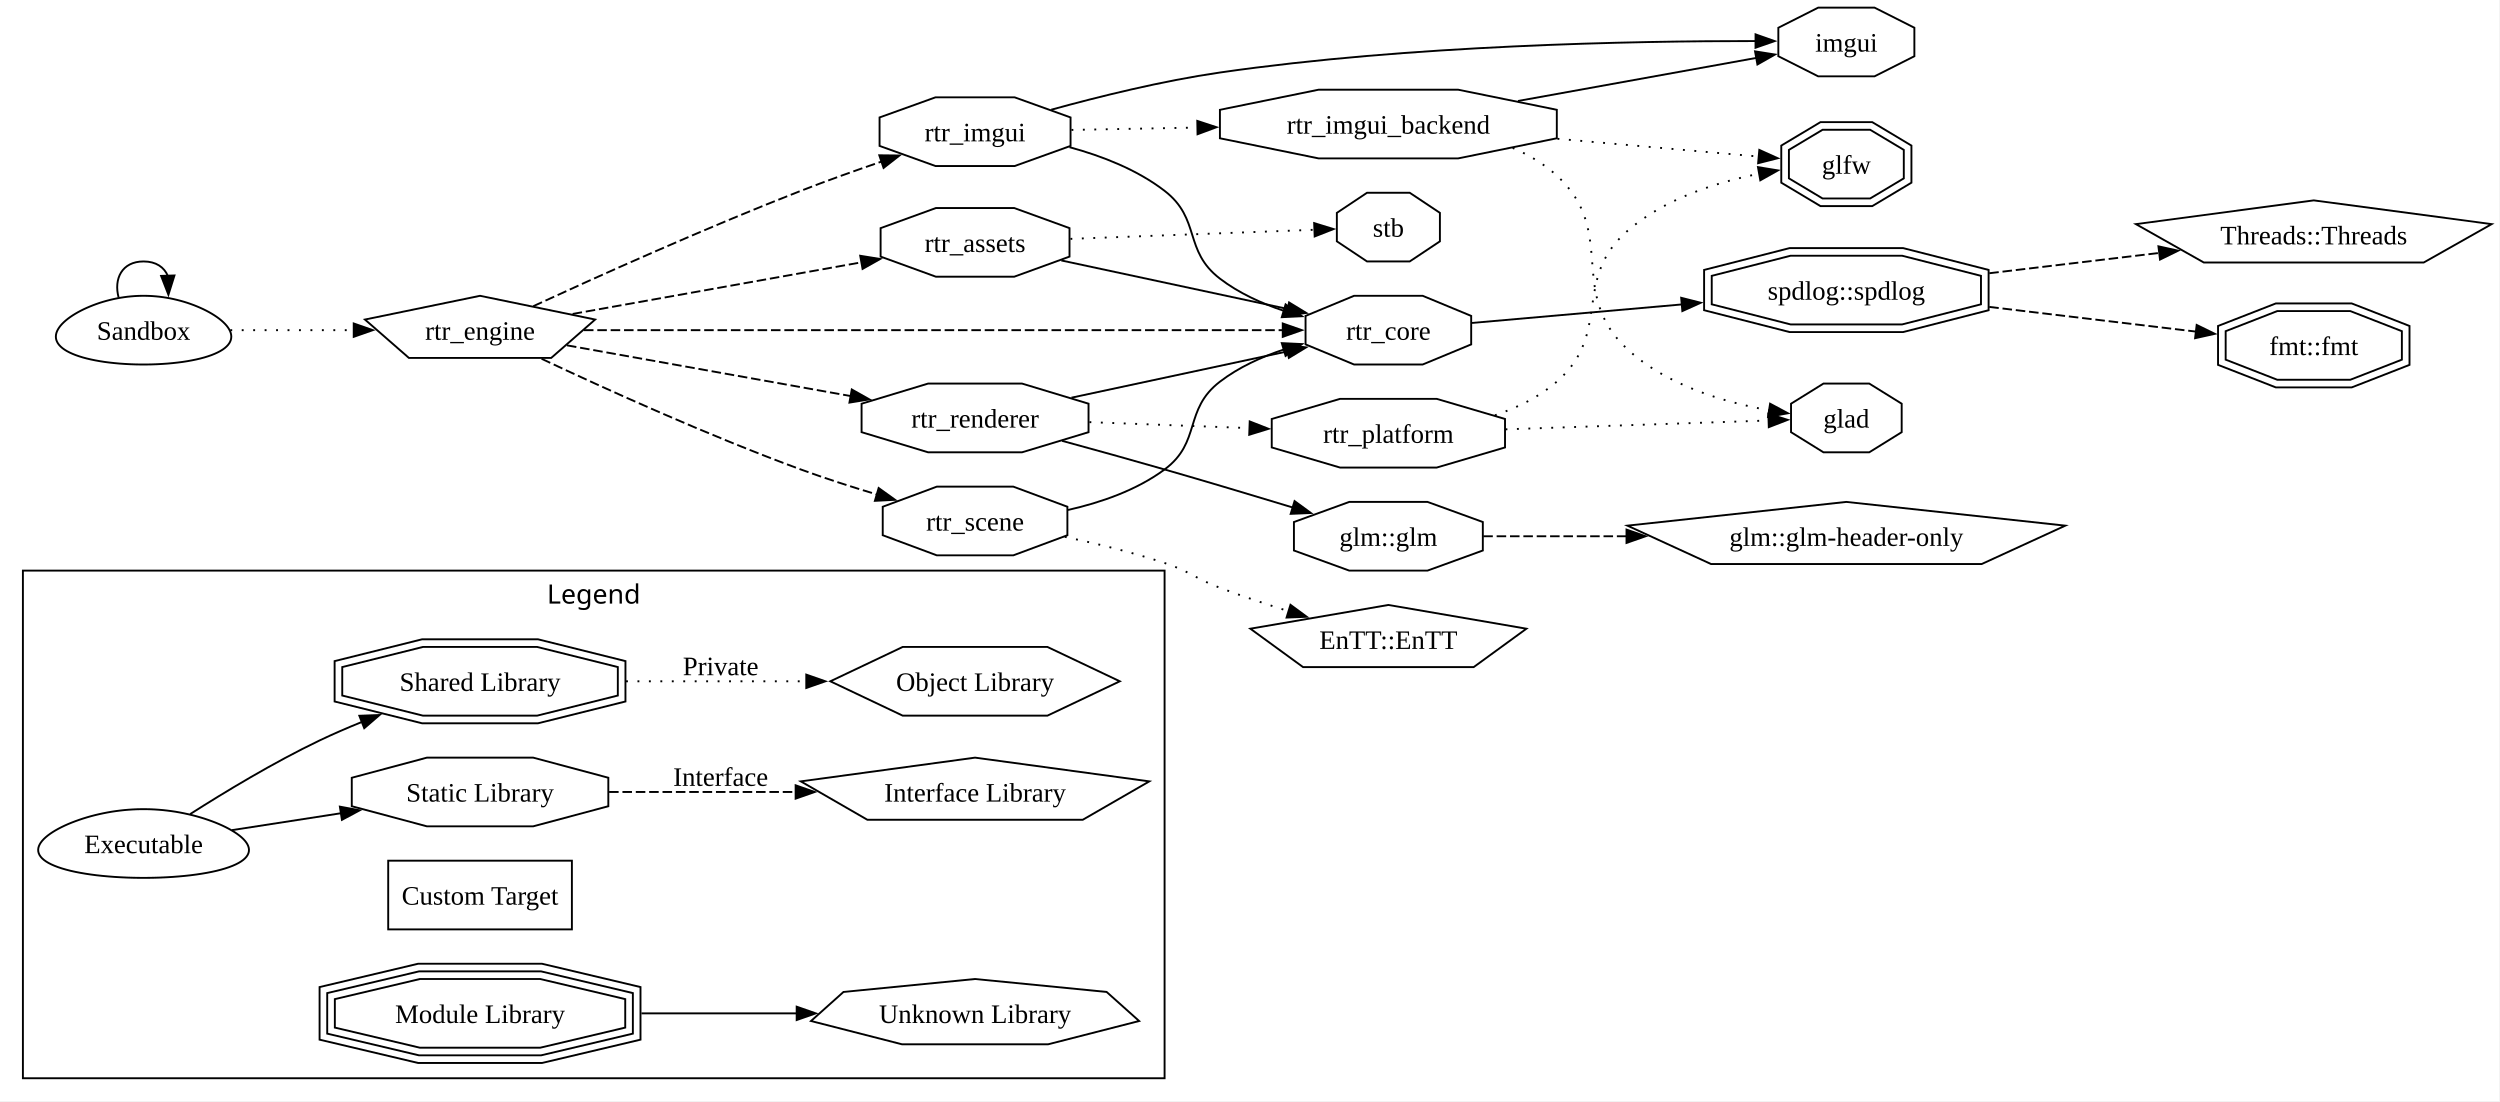
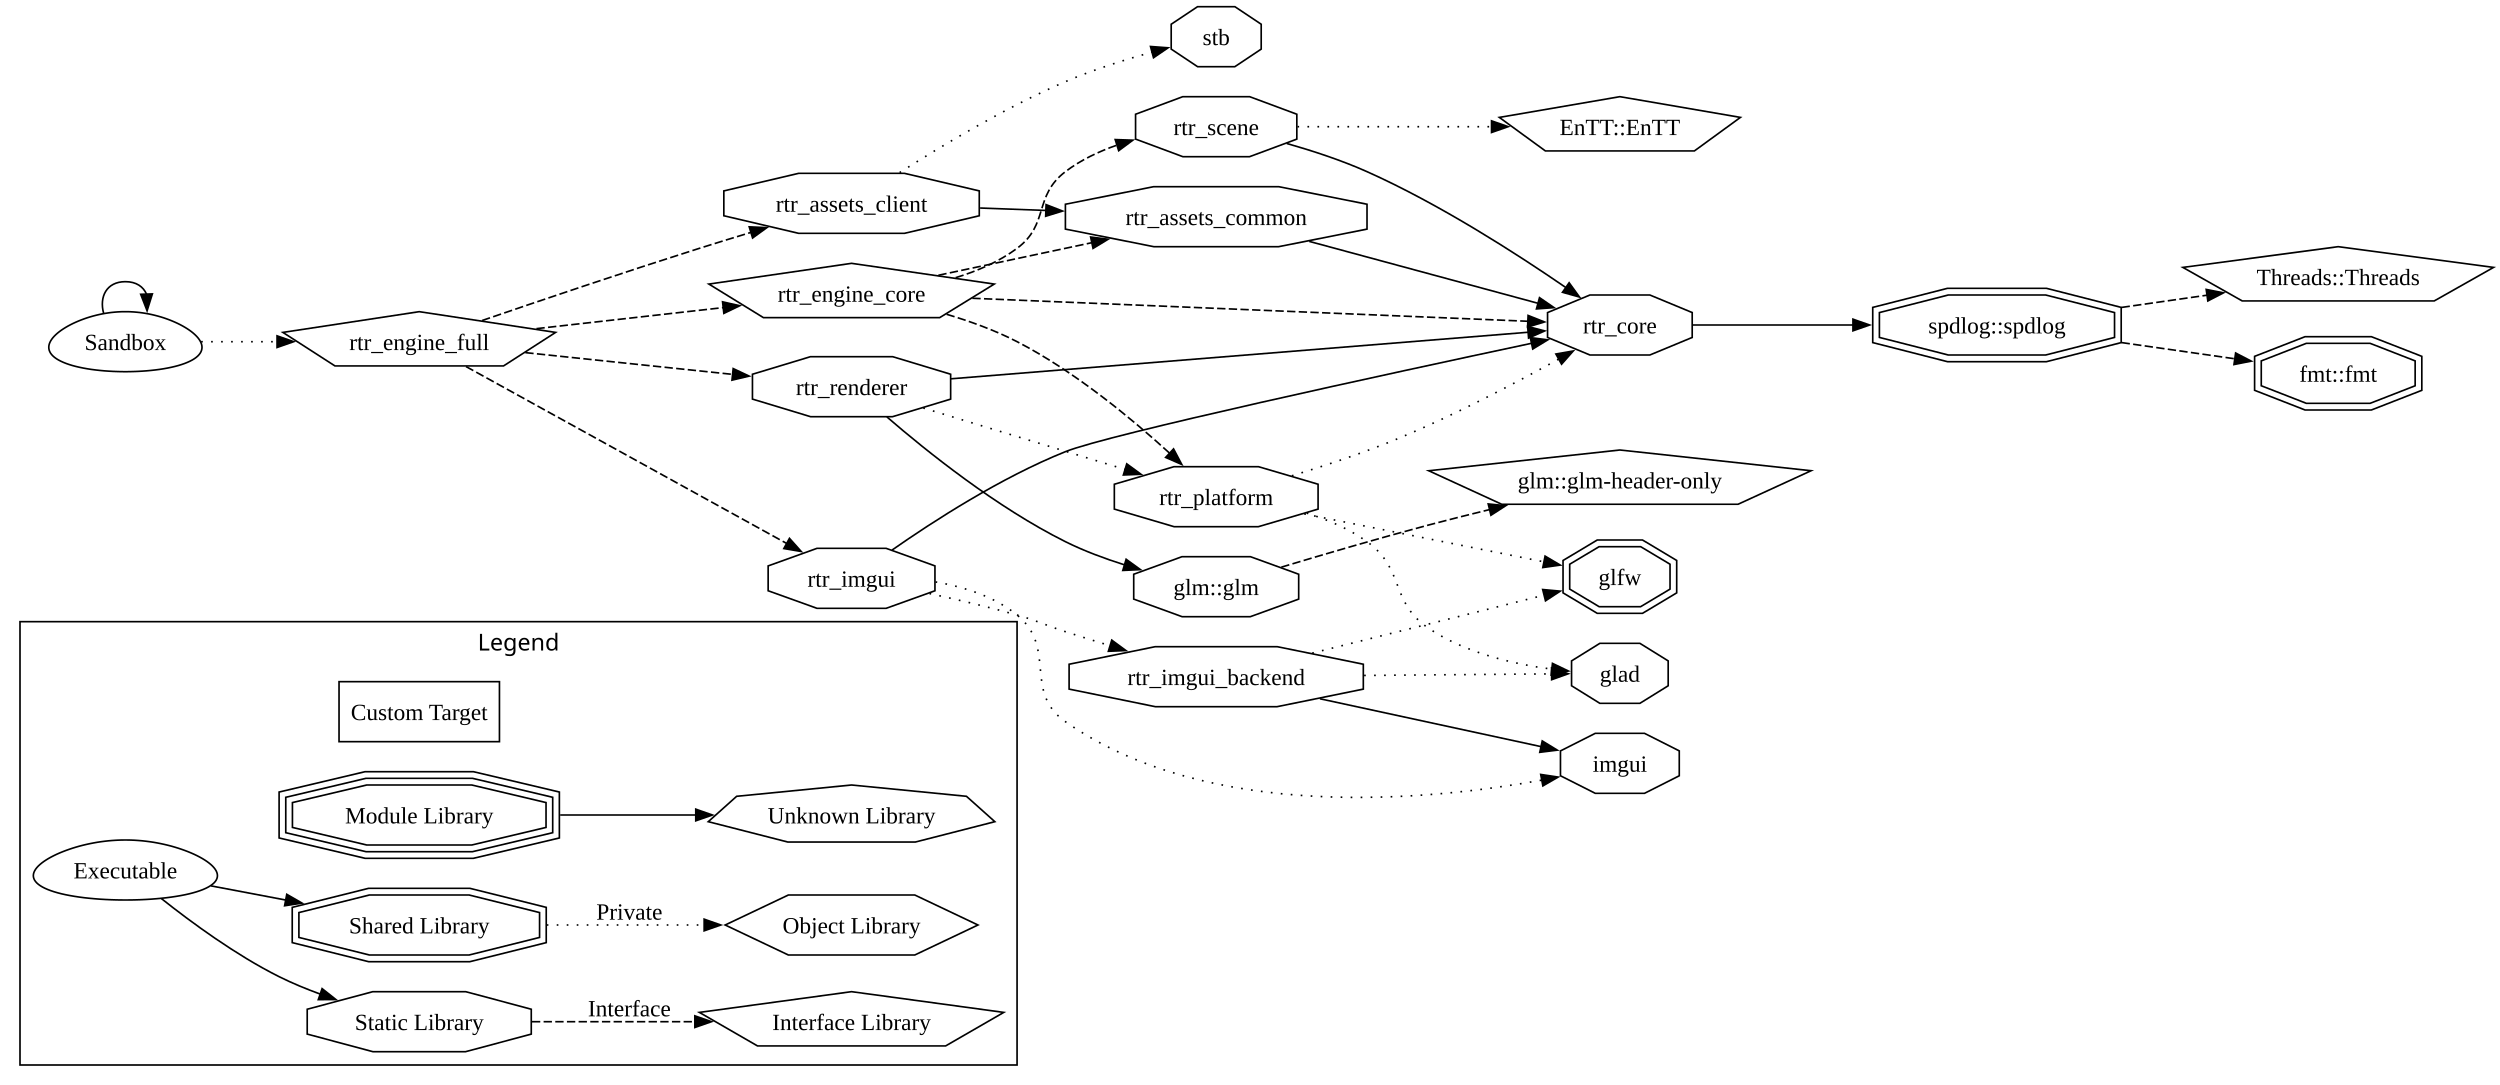
- <svg xmlns="http://www.w3.org/2000/svg" width="1310pt" height="577pt" viewBox="0.00 0.00 1310.00 577.00">
-   <g id="graph0" class="graph" transform="scale(1 1) rotate(0) translate(4 573)">
-     <polygon fill="white" stroke="none" points="-4,4 -4,-573 1305.62,-573 1305.62,4 -4,4" />
+ <svg xmlns="http://www.w3.org/2000/svg" width="1500pt" height="651pt" viewBox="0.00 0.00 1500.00 651.00">
+   <g id="graph0" class="graph" transform="scale(1 1) rotate(0) translate(4 647)">
+     <polygon fill="white" stroke="none" points="-4,4 -4,-647 1496.13,-647 1496.13,4 -4,4" />
    <g id="clust1" class="cluster">
      <polygon fill="none" stroke="black" points="8,-8 8,-274 606.24,-274 606.24,-8 8,-8" />
      <text xml:space="preserve" text-anchor="middle" x="307.12" y="-256.7" font-family="Segoe UI" font-size="14.00">Legend</text>
    </g>
    <g id="node1" class="node">
-       <polygon fill="none" stroke="black" points="76.34,-113.05 79.73,-113.15 83.07,-113.3 86.37,-113.49 89.61,-113.74 92.78,-114.03 95.85,-114.36 98.83,-114.75 101.69,-115.18 104.44,-115.65 107.05,-116.16 109.52,-116.71 111.85,-117.31 114.01,-117.94 116.02,-118.61 117.86,-119.31 119.52,-120.04 121.01,-120.8 122.32,-121.59 123.45,-122.41 124.4,-123.25 125.17,-124.11 125.75,-124.99 126.16,-125.89 126.4,-126.8 126.46,-127.72 126.36,-128.65 126.09,-129.59 125.67,-130.53 125.09,-131.47 124.37,-132.41 123.51,-133.35 122.52,-134.28 121.4,-135.2 120.17,-136.11 118.83,-137.01 117.38,-137.89 115.84,-138.75 114.22,-139.59 112.51,-140.41 110.73,-141.2 108.89,-141.96 106.98,-142.69 105.02,-143.39 103.02,-144.06 100.97,-144.69 98.89,-145.29 96.77,-145.84 94.63,-146.35 92.46,-146.82 90.27,-147.25 88.07,-147.64 85.85,-147.97 83.62,-148.26 81.38,-148.51 79.13,-148.7 76.88,-148.85 74.62,-148.95 72.36,-149 70.1,-149 67.84,-148.95 65.59,-148.85 63.33,-148.7 61.09,-148.51 58.85,-148.26 56.61,-147.97 54.4,-147.64 52.19,-147.25 50,-146.82 47.83,-146.35 45.69,-145.84 43.57,-145.29 41.49,-144.69 39.44,-144.06 37.44,-143.39 35.48,-142.69 33.58,-141.96 31.73,-141.2 29.95,-140.41 28.25,-139.59 26.62,-138.75 25.08,-137.89 23.64,-137.01 22.29,-136.11 21.06,-135.2 19.95,-134.28 18.95,-133.35 18.09,-132.41 17.37,-131.47 16.8,-130.53 16.37,-129.59 16.1,-128.65 16,-127.72 16.06,-126.8 16.3,-125.89 16.71,-124.99 17.3,-124.11 18.06,-123.25 19.01,-122.41 20.14,-121.59 21.45,-120.8 22.94,-120.04 24.61,-119.31 26.44,-118.61 28.45,-117.94 30.62,-117.31 32.94,-116.71 35.41,-116.16 38.03,-115.65 40.77,-115.18 43.63,-114.75 46.61,-114.36 49.69,-114.03 52.85,-113.74 56.09,-113.49 59.39,-113.3 62.74,-113.15 66.12,-113.05 69.53,-113 72.94,-113 76.34,-113.05" />
-       <text xml:space="preserve" text-anchor="middle" x="71.23" y="-125.95" font-family="Times New Roman,serif" font-size="14.00">Executable</text>
+       <polygon fill="none" stroke="black" points="76.34,-107.05 79.73,-107.15 83.07,-107.3 86.37,-107.49 89.61,-107.74 92.78,-108.03 95.85,-108.36 98.83,-108.75 101.69,-109.18 104.44,-109.65 107.05,-110.16 109.52,-110.71 111.85,-111.31 114.01,-111.94 116.02,-112.61 117.86,-113.31 119.52,-114.04 121.01,-114.8 122.32,-115.59 123.45,-116.41 124.4,-117.25 125.17,-118.11 125.75,-118.99 126.16,-119.89 126.4,-120.8 126.46,-121.72 126.36,-122.65 126.09,-123.59 125.67,-124.53 125.09,-125.47 124.37,-126.41 123.51,-127.35 122.52,-128.28 121.4,-129.2 120.17,-130.11 118.83,-131.01 117.38,-131.89 115.84,-132.75 114.22,-133.59 112.51,-134.41 110.73,-135.2 108.89,-135.96 106.98,-136.69 105.02,-137.39 103.02,-138.06 100.97,-138.69 98.89,-139.29 96.77,-139.84 94.63,-140.35 92.46,-140.82 90.27,-141.25 88.07,-141.64 85.85,-141.97 83.62,-142.26 81.38,-142.51 79.13,-142.7 76.88,-142.85 74.62,-142.95 72.36,-143 70.1,-143 67.84,-142.95 65.59,-142.85 63.33,-142.7 61.09,-142.51 58.85,-142.26 56.61,-141.97 54.4,-141.64 52.19,-141.25 50,-140.82 47.83,-140.35 45.69,-139.84 43.57,-139.29 41.49,-138.69 39.44,-138.06 37.44,-137.39 35.48,-136.69 33.58,-135.96 31.73,-135.2 29.95,-134.41 28.25,-133.59 26.62,-132.75 25.08,-131.89 23.64,-131.01 22.29,-130.11 21.06,-129.2 19.95,-128.28 18.95,-127.35 18.09,-126.41 17.37,-125.47 16.8,-124.53 16.37,-123.59 16.1,-122.65 16,-121.72 16.06,-120.8 16.3,-119.89 16.71,-118.99 17.3,-118.11 18.06,-117.25 19.01,-116.41 20.14,-115.59 21.45,-114.8 22.94,-114.04 24.61,-113.31 26.44,-112.61 28.45,-111.94 30.62,-111.31 32.94,-110.71 35.41,-110.16 38.03,-109.65 40.77,-109.18 43.63,-108.75 46.61,-108.36 49.69,-108.03 52.85,-107.74 56.09,-107.49 59.39,-107.3 62.74,-107.15 66.12,-107.05 69.53,-107 72.94,-107 76.34,-107.05" />
+       <text xml:space="preserve" text-anchor="middle" x="71.23" y="-119.95" font-family="Times New Roman,serif" font-size="14.00">Executable</text>
    </g>
    <g id="node2" class="node">
-       <polygon fill="none" stroke="black" points="314.76,-150.54 314.76,-165.46 275.38,-176 219.7,-176 180.33,-165.46 180.33,-150.54 219.7,-140 275.38,-140 314.76,-150.54" />
-       <text xml:space="preserve" text-anchor="middle" x="247.54" y="-152.95" font-family="Times New Roman,serif" font-size="14.00">Static Library</text>
+       <polygon fill="none" stroke="black" points="314.76,-26.54 314.76,-41.46 275.38,-52 219.7,-52 180.33,-41.46 180.33,-26.54 219.7,-16 275.38,-16 314.76,-26.54" />
+       <text xml:space="preserve" text-anchor="middle" x="247.54" y="-28.95" font-family="Times New Roman,serif" font-size="14.00">Static Library</text>
    </g>
    <g id="edge1" class="edge">
-       <path fill="none" stroke="black" d="M117.57,-138.02C135.03,-140.73 155.42,-143.89 174.76,-146.88" />
-       <polygon fill="black" stroke="black" points="174.09,-150.32 184.5,-148.39 175.16,-143.4 174.09,-150.32" />
+       <path fill="none" stroke="black" d="M92.85,-107.84C110.64,-93.71 137.5,-73.96 163.46,-61 171.29,-57.09 179.8,-53.58 188.3,-50.48" />
+       <polygon fill="black" stroke="black" points="189.26,-53.84 197.56,-47.26 186.97,-47.23 189.26,-53.84" />
    </g>
    <g id="node3" class="node">
-       <polygon fill="none" stroke="black" points="319.74,-208.54 319.74,-223.46 277.45,-234 217.63,-234 175.34,-223.46 175.34,-208.54 217.63,-198 277.45,-198 319.74,-208.54" />
-       <polygon fill="none" stroke="black" points="323.74,-205.42 323.74,-226.58 277.94,-238 217.14,-238 171.34,-226.58 171.34,-205.42 217.14,-194 277.94,-194 323.74,-205.42" />
-       <text xml:space="preserve" text-anchor="middle" x="247.54" y="-210.95" font-family="Times New Roman,serif" font-size="14.00">Shared Library</text>
+       <polygon fill="none" stroke="black" points="319.74,-84.54 319.74,-99.46 277.45,-110 217.63,-110 175.34,-99.46 175.34,-84.54 217.63,-74 277.45,-74 319.74,-84.54" />
+       <polygon fill="none" stroke="black" points="323.74,-81.42 323.74,-102.58 277.94,-114 217.14,-114 171.34,-102.58 171.34,-81.42 217.14,-70 277.94,-70 323.74,-81.42" />
+       <text xml:space="preserve" text-anchor="middle" x="247.54" y="-86.95" font-family="Times New Roman,serif" font-size="14.00">Shared Library</text>
    </g>
    <g id="edge2" class="edge">
-       <path fill="none" stroke="black" d="M95.61,-146.4C113.67,-157.91 139.55,-173.57 163.46,-185 170.54,-188.38 178.1,-191.65 185.66,-194.71" />
-       <polygon fill="black" stroke="black" points="184.3,-197.94 194.89,-198.34 186.86,-191.42 184.3,-197.94" />
+       <path fill="none" stroke="black" d="M122.65,-115.46C136.73,-112.79 152.37,-109.83 167.67,-106.93" />
+       <polygon fill="black" stroke="black" points="168.06,-110.42 177.24,-105.12 166.76,-103.54 168.06,-110.42" />
    </g>
    <g id="node4" class="node">
-       <polygon fill="none" stroke="black" points="323.62,-34.54 323.62,-49.46 279.05,-60 216.03,-60 171.46,-49.46 171.46,-34.54 216.03,-24 279.05,-24 323.62,-34.54" />
-       <polygon fill="none" stroke="black" points="327.62,-31.38 327.62,-52.62 279.52,-64 215.56,-64 167.46,-52.62 167.46,-31.38 215.56,-20 279.52,-20 327.62,-31.38" />
-       <polygon fill="none" stroke="black" points="331.62,-28.22 331.62,-55.78 279.99,-68 215.09,-68 163.46,-55.78 163.46,-28.22 215.09,-16 279.99,-16 331.62,-28.22" />
-       <text xml:space="preserve" text-anchor="middle" x="247.54" y="-36.95" font-family="Times New Roman,serif" font-size="14.00">Module Library</text>
+       <polygon fill="none" stroke="black" points="323.62,-150.54 323.62,-165.46 279.05,-176 216.03,-176 171.46,-165.46 171.46,-150.54 216.03,-140 279.05,-140 323.62,-150.54" />
+       <polygon fill="none" stroke="black" points="327.62,-147.38 327.62,-168.62 279.52,-180 215.56,-180 167.46,-168.62 167.46,-147.38 215.56,-136 279.52,-136 327.62,-147.38" />
+       <polygon fill="none" stroke="black" points="331.62,-144.22 331.62,-171.78 279.99,-184 215.09,-184 163.46,-171.78 163.46,-144.22 215.09,-132 279.99,-132 331.62,-144.22" />
+       <text xml:space="preserve" text-anchor="middle" x="247.54" y="-152.95" font-family="Times New Roman,serif" font-size="14.00">Module Library</text>
    </g>
    <g id="node8" class="node">
-       <polygon fill="none" stroke="black" points="295.67,-122 199.42,-122 199.42,-86 295.67,-86 295.67,-122" />
-       <text xml:space="preserve" text-anchor="middle" x="247.54" y="-98.95" font-family="Times New Roman,serif" font-size="14.00">Custom Target</text>
+       <polygon fill="none" stroke="black" points="295.67,-238 199.42,-238 199.42,-202 295.67,-202 295.67,-238" />
+       <text xml:space="preserve" text-anchor="middle" x="247.54" y="-214.95" font-family="Times New Roman,serif" font-size="14.00">Custom Target</text>
    </g>
    <g id="node5" class="node">
-       <polygon fill="none" stroke="black" points="598.24,-163.56 506.93,-176 415.62,-163.56 450.5,-143.44 563.36,-143.44 598.24,-163.56" />
-       <text xml:space="preserve" text-anchor="middle" x="506.93" y="-152.95" font-family="Times New Roman,serif" font-size="14.00">Interface Library</text>
+       <polygon fill="none" stroke="black" points="598.24,-39.56 506.93,-52 415.62,-39.56 450.5,-19.44 563.36,-19.44 598.24,-39.56" />
+       <text xml:space="preserve" text-anchor="middle" x="506.93" y="-28.95" font-family="Times New Roman,serif" font-size="14.00">Interface Library</text>
    </g>
    <g id="edge4" class="edge">
-       <path fill="none" stroke="black" stroke-dasharray="5,2" d="M315.16,-158C345.01,-158 380.71,-158 413.12,-158" />
-       <polygon fill="black" stroke="black" points="412.91,-161.5 422.91,-158 412.91,-154.5 412.91,-161.5" />
-       <text xml:space="preserve" text-anchor="middle" x="373.62" y="-161.2" font-family="Times New Roman,serif" font-size="14.00">Interface</text>
+       <path fill="none" stroke="black" stroke-dasharray="5,2" d="M315.16,-34C345.01,-34 380.71,-34 413.12,-34" />
+       <polygon fill="black" stroke="black" points="412.91,-37.5 422.91,-34 412.91,-30.5 412.91,-37.5" />
+       <text xml:space="preserve" text-anchor="middle" x="373.62" y="-37.2" font-family="Times New Roman,serif" font-size="14.00">Interface</text>
    </g>
    <g id="node6" class="node">
-       <polygon fill="none" stroke="black" points="582.77,-216 544.85,-234 469.01,-234 431.09,-216 469.01,-198 544.85,-198 582.77,-216" />
-       <text xml:space="preserve" text-anchor="middle" x="506.93" y="-210.95" font-family="Times New Roman,serif" font-size="14.00">Object Library</text>
+       <polygon fill="none" stroke="black" points="582.77,-92 544.85,-110 469.01,-110 431.09,-92 469.01,-74 544.85,-74 582.77,-92" />
+       <text xml:space="preserve" text-anchor="middle" x="506.93" y="-86.95" font-family="Times New Roman,serif" font-size="14.00">Object Library</text>
    </g>
    <g id="edge5" class="edge">
-       <path fill="none" stroke="black" stroke-dasharray="1,5" d="M324.03,-216C353.75,-216 388.07,-216 418.84,-216" />
-       <polygon fill="black" stroke="black" points="418.49,-219.5 428.49,-216 418.49,-212.5 418.49,-219.5" />
-       <text xml:space="preserve" text-anchor="middle" x="373.62" y="-219.2" font-family="Times New Roman,serif" font-size="14.00">Private</text>
+       <path fill="none" stroke="black" stroke-dasharray="1,5" d="M324.03,-92C353.75,-92 388.07,-92 418.84,-92" />
+       <polygon fill="black" stroke="black" points="418.49,-95.5 428.49,-92 418.49,-88.5 418.49,-95.5" />
+       <text xml:space="preserve" text-anchor="middle" x="373.62" y="-95.2" font-family="Times New Roman,serif" font-size="14.00">Private</text>
    </g>
    <g id="node7" class="node">
-       <polygon fill="none" stroke="black" points="592.9,-37.99 575.87,-53.22 506.93,-60 437.99,-53.22 420.96,-37.99 468.67,-25.78 545.19,-25.78 592.9,-37.99" />
-       <text xml:space="preserve" text-anchor="middle" x="506.93" y="-36.95" font-family="Times New Roman,serif" font-size="14.00">Unknown Library</text>
+       <polygon fill="none" stroke="black" points="592.9,-153.99 575.87,-169.22 506.93,-176 437.99,-169.22 420.96,-153.99 468.67,-141.78 545.19,-141.78 592.9,-153.99" />
+       <text xml:space="preserve" text-anchor="middle" x="506.93" y="-152.95" font-family="Times New Roman,serif" font-size="14.00">Unknown Library</text>
    </g>
    <g id="edge6" class="edge">
-       <path fill="none" stroke="black" d="M332.11,-42C358.18,-42 387.08,-42 413.72,-42" />
-       <polygon fill="black" stroke="black" points="413.46,-45.5 423.46,-42 413.46,-38.5 413.46,-45.5" />
+       <path fill="none" stroke="black" d="M332.11,-158C358.18,-158 387.08,-158 413.72,-158" />
+       <polygon fill="black" stroke="black" points="413.46,-161.5 423.46,-158 413.46,-154.5 413.46,-161.5" />
    </g>
    <g id="node9" class="node">
-       <polygon fill="none" stroke="black" points="75.48,-382.05 78.3,-382.15 81.09,-382.3 83.83,-382.49 86.53,-382.74 89.16,-383.03 91.72,-383.36 94.2,-383.75 96.58,-384.18 98.87,-384.65 101.04,-385.16 103.1,-385.71 105.03,-386.31 106.84,-386.94 108.5,-387.61 110.03,-388.31 111.42,-389.04 112.66,-389.8 113.75,-390.59 114.69,-391.41 115.48,-392.25 116.12,-393.11 116.61,-393.99 116.95,-394.89 117.14,-395.8 117.2,-396.72 117.11,-397.65 116.89,-398.59 116.53,-399.53 116.05,-400.47 115.45,-401.41 114.74,-402.35 113.91,-403.28 112.98,-404.2 111.96,-405.11 110.84,-406.01 109.64,-406.89 108.36,-407.75 107,-408.59 105.58,-409.41 104.1,-410.2 102.57,-410.96 100.98,-411.69 99.35,-412.39 97.69,-413.06 95.98,-413.69 94.25,-414.29 92.49,-414.84 90.7,-415.35 88.9,-415.82 87.08,-416.25 85.24,-416.64 83.4,-416.97 81.54,-417.26 79.67,-417.51 77.8,-417.7 75.93,-417.85 74.05,-417.95 72.17,-418 70.29,-418 68.41,-417.95 66.53,-417.85 64.66,-417.7 62.79,-417.51 60.92,-417.26 59.07,-416.97 57.22,-416.64 55.38,-416.25 53.56,-415.82 51.76,-415.35 49.98,-414.84 48.21,-414.29 46.48,-413.69 44.78,-413.06 43.11,-412.39 41.48,-411.69 39.89,-410.96 38.36,-410.2 36.88,-409.41 35.46,-408.59 34.1,-407.75 32.82,-406.89 31.62,-406.01 30.5,-405.11 29.48,-404.2 28.55,-403.28 27.72,-402.35 27.01,-401.41 26.41,-400.47 25.93,-399.53 25.57,-398.59 25.35,-397.65 25.27,-396.72 25.32,-395.8 25.51,-394.89 25.86,-393.99 26.34,-393.11 26.98,-392.25 27.77,-391.41 28.71,-390.59 29.8,-389.8 31.04,-389.04 32.43,-388.31 33.96,-387.61 35.63,-386.94 37.43,-386.31 39.36,-385.71 41.42,-385.16 43.6,-384.65 45.88,-384.18 48.26,-383.75 50.74,-383.36 53.3,-383.03 55.93,-382.74 58.63,-382.49 61.37,-382.3 64.16,-382.15 66.98,-382.05 69.81,-382 72.65,-382 75.48,-382.05" />
-       <text xml:space="preserve" text-anchor="middle" x="71.23" y="-394.95" font-family="Times New Roman,serif" font-size="14.00">Sandbox</text>
+       <polygon fill="none" stroke="black" points="75.48,-424.05 78.3,-424.15 81.09,-424.3 83.83,-424.49 86.53,-424.74 89.16,-425.03 91.72,-425.36 94.2,-425.75 96.58,-426.18 98.87,-426.65 101.04,-427.16 103.1,-427.71 105.03,-428.31 106.84,-428.94 108.5,-429.61 110.03,-430.31 111.42,-431.04 112.66,-431.8 113.75,-432.59 114.69,-433.41 115.48,-434.25 116.12,-435.11 116.61,-435.99 116.95,-436.89 117.14,-437.8 117.2,-438.72 117.11,-439.65 116.89,-440.59 116.53,-441.53 116.05,-442.47 115.45,-443.41 114.74,-444.35 113.91,-445.28 112.98,-446.2 111.96,-447.11 110.84,-448.01 109.64,-448.89 108.36,-449.75 107,-450.59 105.58,-451.41 104.1,-452.2 102.57,-452.96 100.98,-453.69 99.35,-454.39 97.69,-455.06 95.98,-455.69 94.25,-456.29 92.49,-456.84 90.7,-457.35 88.9,-457.82 87.08,-458.25 85.24,-458.64 83.4,-458.97 81.54,-459.26 79.67,-459.51 77.8,-459.7 75.93,-459.85 74.05,-459.95 72.17,-460 70.29,-460 68.41,-459.95 66.53,-459.85 64.66,-459.7 62.79,-459.51 60.92,-459.26 59.07,-458.97 57.22,-458.64 55.38,-458.25 53.56,-457.82 51.76,-457.35 49.98,-456.84 48.21,-456.29 46.48,-455.69 44.78,-455.06 43.11,-454.39 41.48,-453.69 39.89,-452.96 38.36,-452.2 36.88,-451.41 35.46,-450.59 34.1,-449.75 32.82,-448.89 31.62,-448.01 30.5,-447.11 29.48,-446.2 28.55,-445.28 27.72,-444.35 27.01,-443.41 26.41,-442.47 25.93,-441.53 25.57,-440.59 25.35,-439.65 25.27,-438.72 25.32,-437.8 25.51,-436.89 25.86,-435.99 26.34,-435.11 26.98,-434.25 27.77,-433.41 28.71,-432.59 29.8,-431.8 31.04,-431.04 32.43,-430.31 33.96,-429.61 35.63,-428.94 37.43,-428.31 39.36,-427.71 41.42,-427.16 43.6,-426.65 45.88,-426.18 48.26,-425.75 50.74,-425.36 53.3,-425.03 55.93,-424.74 58.63,-424.49 61.37,-424.3 64.16,-424.15 66.98,-424.05 69.81,-424 72.65,-424 75.48,-424.05" />
+       <text xml:space="preserve" text-anchor="middle" x="71.23" y="-436.95" font-family="Times New Roman,serif" font-size="14.00">Sandbox</text>
    </g>
    <g id="edge8" class="edge">
-       <path fill="none" stroke="black" d="M58.17,-417.04C55.5,-426.86 59.85,-436 71.23,-436 77.81,-436 82.04,-432.94 83.92,-428.47" />
-       <polygon fill="black" stroke="black" points="87.42,-428.66 84.25,-418.55 80.42,-428.43 87.42,-428.66" />
+       <path fill="none" stroke="black" d="M58.17,-459.04C55.5,-468.86 59.85,-478 71.23,-478 77.81,-478 82.04,-474.94 83.92,-470.47" />
+       <polygon fill="black" stroke="black" points="87.42,-470.66 84.25,-460.55 80.42,-470.43 87.42,-470.66" />
    </g>
    <g id="node10" class="node">
-       <polygon fill="none" stroke="black" points="307.85,-405.56 247.54,-418 187.23,-405.56 210.27,-385.44 284.82,-385.44 307.85,-405.56" />
-       <text xml:space="preserve" text-anchor="middle" x="247.54" y="-394.95" font-family="Times New Roman,serif" font-size="14.00">rtr_engine</text>
+       <polygon fill="none" stroke="black" points="329.36,-447.56 247.54,-460 165.72,-447.56 196.97,-427.44 298.11,-427.44 329.36,-447.56" />
+       <text xml:space="preserve" text-anchor="middle" x="247.54" y="-436.95" font-family="Times New Roman,serif" font-size="14.00">rtr_engine_full</text>
+     </g>
+     <g id="edge38" class="edge">
+       <path fill="none" stroke="black" stroke-dasharray="1,5" d="M116.67,-442C130.63,-442 146.53,-442 162.31,-442" />
+       <polygon fill="black" stroke="black" points="162.23,-445.5 172.23,-442 162.23,-438.5 162.23,-445.5" />
+     </g>
+     <g id="node11" class="node">
+       <polygon fill="none" stroke="black" points="583.56,-517.54 583.56,-532.46 538.67,-543 475.19,-543 430.3,-532.46 430.3,-517.54 475.19,-507 538.67,-507 583.56,-517.54" />
+       <text xml:space="preserve" text-anchor="middle" x="506.93" y="-519.95" font-family="Times New Roman,serif" font-size="14.00">rtr_assets_client</text>
+     </g>
+     <g id="edge15" class="edge">
+       <path fill="none" stroke="black" stroke-dasharray="5,2" d="M285.26,-454.69C319.04,-466.28 370.56,-483.72 415.62,-498 425.69,-501.19 436.43,-504.49 446.86,-507.64" />
+       <polygon fill="black" stroke="black" points="445.53,-510.9 456.12,-510.42 447.55,-504.2 445.53,-510.9" />
+     </g>
+     <g id="node18" class="node">
+       <polygon fill="none" stroke="black" points="592.55,-476.56 506.93,-489 421.31,-476.56 454.02,-456.44 559.84,-456.44 592.55,-476.56" />
+       <text xml:space="preserve" text-anchor="middle" x="506.93" y="-465.95" font-family="Times New Roman,serif" font-size="14.00">rtr_engine_core</text>
+     </g>
+     <g id="edge25" class="edge">
+       <path fill="none" stroke="black" stroke-dasharray="5,2" d="M317.86,-449.81C352.52,-453.72 394.54,-458.45 430.07,-462.45" />
+       <polygon fill="black" stroke="black" points="429.53,-465.91 439.85,-463.56 430.31,-458.96 429.53,-465.91" />
+     </g>
+     <g id="node24" class="node">
+       <polygon fill="none" stroke="black" points="556.97,-292.54 556.97,-307.46 527.66,-318 486.2,-318 456.89,-307.46 456.89,-292.54 486.2,-282 527.66,-282 556.97,-292.54" />
+       <text xml:space="preserve" text-anchor="middle" x="506.93" y="-294.95" font-family="Times New Roman,serif" font-size="14.00">rtr_imgui</text>
+     </g>
+     <g id="edge32" class="edge">
+       <path fill="none" stroke="black" stroke-dasharray="5,2" d="M275.6,-427.07C321.7,-401.64 415.58,-349.85 468.14,-320.85" />
+       <polygon fill="black" stroke="black" points="469.68,-324 476.74,-316.1 466.3,-317.87 469.68,-324" />
+     </g>
+     <g id="node27" class="node">
+       <polygon fill="none" stroke="black" points="566.39,-407.54 566.39,-422.46 531.56,-433 482.3,-433 447.47,-422.46 447.47,-407.54 482.3,-397 531.56,-397 566.39,-407.54" />
+       <text xml:space="preserve" text-anchor="middle" x="506.93" y="-409.95" font-family="Times New Roman,serif" font-size="14.00">rtr_renderer</text>
+     </g>
+     <g id="edge37" class="edge">
+       <path fill="none" stroke="black" stroke-dasharray="5,2" d="M311.18,-435.43C348.83,-431.48 396.83,-426.44 435.75,-422.36" />
+       <polygon fill="black" stroke="black" points="435.91,-425.86 445.49,-421.34 435.18,-418.9 435.91,-425.86" />
+     </g>
+     <g id="node12" class="node">
+       <polygon fill="none" stroke="black" points="816.21,-509.54 816.21,-524.46 763.2,-535 688.24,-535 635.24,-524.46 635.24,-509.54 688.24,-499 763.2,-499 816.21,-509.54" />
+       <text xml:space="preserve" text-anchor="middle" x="725.72" y="-511.95" font-family="Times New Roman,serif" font-size="14.00">rtr_assets_common</text>
+     </g>
+     <g id="edge13" class="edge">
+       <path fill="none" stroke="black" d="M584.06,-522.19C596.93,-521.72 610.46,-521.22 623.84,-520.72" />
+       <polygon fill="black" stroke="black" points="623.65,-524.23 633.52,-520.37 623.4,-517.24 623.65,-524.23" />
+     </g>
+     <g id="node17" class="node">
+       <polygon fill="none" stroke="black" points="752.72,-617.54 752.72,-632.46 736.91,-643 714.54,-643 698.72,-632.46 698.72,-617.54 714.54,-607 736.91,-607 752.72,-617.54" />
+       <text xml:space="preserve" text-anchor="middle" x="725.72" y="-619.95" font-family="Times New Roman,serif" font-size="14.00">stb</text>
+     </g>
+     <g id="edge14" class="edge">
+       <path fill="none" stroke="black" stroke-dasharray="1,5" d="M535.79,-543.45C560.96,-559.51 599.44,-582.57 635.24,-598 651.95,-605.2 671.19,-611.27 687.53,-615.82" />
+       <polygon fill="black" stroke="black" points="686.29,-619.11 696.86,-618.33 688.11,-612.36 686.29,-619.11" />
+     </g>
+     <g id="node13" class="node">
+       <polygon fill="none" stroke="black" points="1011.32,-444.54 1011.32,-459.46 985.9,-470 949.95,-470 924.53,-459.46 924.53,-444.54 949.95,-434 985.9,-434 1011.32,-444.54" />
+       <text xml:space="preserve" text-anchor="middle" x="967.92" y="-446.95" font-family="Times New Roman,serif" font-size="14.00">rtr_core</text>
+     </g>
+     <g id="edge12" class="edge">
+       <path fill="none" stroke="black" d="M781.53,-502.17C822.95,-490.96 879.27,-475.72 918.93,-464.99" />
+       <polygon fill="black" stroke="black" points="919.7,-468.41 928.44,-462.41 917.87,-461.65 919.7,-468.41" />
+     </g>
+     <g id="node14" class="node">
+       <polygon fill="none" stroke="black" points="1264.72,-444.54 1264.72,-459.46 1223.4,-470 1164.96,-470 1123.64,-459.46 1123.64,-444.54 1164.96,-434 1223.4,-434 1264.72,-444.54" />
+       <polygon fill="none" stroke="black" points="1268.72,-441.44 1268.72,-462.56 1223.9,-474 1164.46,-474 1119.64,-462.56 1119.64,-441.44 1164.46,-430 1223.9,-430 1268.72,-441.44" />
+       <text xml:space="preserve" text-anchor="middle" x="1194.18" y="-446.95" font-family="Times New Roman,serif" font-size="14.00">spdlog::spdlog</text>
+     </g>
+     <g id="edge11" class="edge">
+       <path fill="none" stroke="black" d="M1011.63,-452C1038.8,-452 1074.94,-452 1107.81,-452" />
+       <polygon fill="black" stroke="black" points="1107.77,-455.5 1117.77,-452 1107.77,-448.5 1107.77,-455.5" />
+     </g>
+     <g id="node15" class="node">
+       <polygon fill="none" stroke="black" points="1492.13,-486.56 1398.93,-499 1305.72,-486.56 1341.32,-466.44 1456.53,-466.44 1492.13,-486.56" />
+       <text xml:space="preserve" text-anchor="middle" x="1398.93" y="-475.95" font-family="Times New Roman,serif" font-size="14.00">Threads::Threads</text>
+     </g>
+     <g id="edge9" class="edge">
+       <path fill="none" stroke="black" stroke-dasharray="5,2" d="M1268.95,-462.55C1285.76,-464.96 1303.67,-467.52 1320.62,-469.94" />
+       <polygon fill="black" stroke="black" points="1319.71,-473.35 1330.11,-471.3 1320.7,-466.42 1319.71,-473.35" />
+     </g>
+     <g id="node16" class="node">
+       <polygon fill="none" stroke="black" points="1445.09,-415.54 1445.09,-430.46 1418.05,-441 1379.8,-441 1352.76,-430.46 1352.76,-415.54 1379.8,-405 1418.05,-405 1445.09,-415.54" />
+       <polygon fill="none" stroke="black" points="1449.09,-412.81 1449.09,-433.19 1418.8,-445 1379.05,-445 1348.76,-433.19 1348.76,-412.81 1379.05,-401 1418.8,-401 1449.09,-412.81" />
+       <text xml:space="preserve" text-anchor="middle" x="1398.93" y="-417.95" font-family="Times New Roman,serif" font-size="14.00">fmt::fmt</text>
+     </g>
+     <g id="edge10" class="edge">
+       <path fill="none" stroke="black" stroke-dasharray="5,2" d="M1268.95,-441.45C1291.31,-438.25 1315.61,-434.77 1337.03,-431.71" />
+       <polygon fill="black" stroke="black" points="1337.37,-435.2 1346.77,-430.32 1336.38,-428.27 1337.37,-435.2" />
+     </g>
+     <g id="edge16" class="edge">
+       <path fill="none" stroke="black" stroke-dasharray="5,2" d="M559.03,-481.84C586.57,-487.69 621.03,-495 651.38,-501.44" />
+       <polygon fill="black" stroke="black" points="650.37,-504.8 660.88,-503.45 651.82,-497.95 650.37,-504.8" />
+     </g>
+     <g id="edge17" class="edge">
+       <path fill="none" stroke="black" stroke-dasharray="5,2" d="M579.4,-468.04C671.59,-464.23 829.93,-457.67 912.79,-454.24" />
+       <polygon fill="black" stroke="black" points="912.85,-457.74 922.69,-453.83 912.56,-450.75 912.85,-457.74" />
+     </g>
+     <g id="node19" class="node">
+       <polygon fill="none" stroke="black" points="786.85,-341.54 786.85,-356.46 751.04,-367 700.41,-367 664.6,-356.46 664.6,-341.54 700.41,-331 751.04,-331 786.85,-341.54" />
+       <text xml:space="preserve" text-anchor="middle" x="725.72" y="-343.95" font-family="Times New Roman,serif" font-size="14.00">rtr_platform</text>
+     </g>
+     <g id="edge21" class="edge">
+       <path fill="none" stroke="black" stroke-dasharray="5,2" d="M563.95,-458.44C578.16,-454.2 593.11,-448.77 606.24,-442 640.71,-424.22 675.01,-395.83 697.76,-375.09" />
+       <polygon fill="black" stroke="black" points="700.13,-377.67 705.08,-368.3 695.37,-372.54 700.13,-377.67" />
+     </g>
+     <g id="node22" class="node">
+       <polygon fill="none" stroke="black" points="774.1,-563.54 774.1,-578.46 745.76,-589 705.68,-589 677.34,-578.46 677.34,-563.54 705.68,-553 745.76,-553 774.1,-563.54" />
+       <text xml:space="preserve" text-anchor="middle" x="725.72" y="-565.95" font-family="Times New Roman,serif" font-size="14.00">rtr_scene</text>
+     </g>
+     <g id="edge24" class="edge">
+       <path fill="none" stroke="black" stroke-dasharray="5,2" d="M569.37,-480.39C582.38,-484.35 595.44,-489.99 606.24,-498 625.65,-512.4 616.01,-529.36 635.24,-544 644.34,-550.93 655.22,-556.09 666.2,-559.93" />
+       <polygon fill="black" stroke="black" points="665.12,-563.26 675.71,-562.9 667.21,-556.58 665.12,-563.26" />
+     </g>
+     <g id="edge20" class="edge">
+       <path fill="none" stroke="black" stroke-dasharray="1,5" d="M771.13,-361.52C791,-367.58 814.56,-375.41 835.21,-384 868.77,-397.97 905.39,-417.22 931.48,-431.68" />
+       <polygon fill="black" stroke="black" points="929.53,-434.59 939.96,-436.42 932.94,-428.48 929.53,-434.59" />
+     </g>
+     <g id="node20" class="node">
+       <polygon fill="none" stroke="black" points="996.91,-235.54 996.91,-250.46 979.93,-261 955.91,-261 938.93,-250.46 938.93,-235.54 955.91,-225 979.93,-225 996.91,-235.54" />
+       <text xml:space="preserve" text-anchor="middle" x="967.92" y="-237.95" font-family="Times New Roman,serif" font-size="14.00">glad</text>
+     </g>
+     <g id="edge18" class="edge">
+       <path fill="none" stroke="black" stroke-dasharray="1,5" d="M780.03,-339.15C792.65,-335.18 805.53,-329.67 816.21,-322 839.25,-305.46 829.68,-285.85 853.21,-270 875.09,-255.26 904.08,-248.53 927.31,-245.47" />
+       <polygon fill="black" stroke="black" points="927.48,-248.98 937.03,-244.39 926.7,-242.02 927.48,-248.98" />
+     </g>
+     <g id="node21" class="node">
+       <polygon fill="none" stroke="black" points="998.02,-293.54 998.02,-308.46 980.39,-319 955.46,-319 937.82,-308.46 937.82,-293.54 955.46,-283 980.39,-283 998.02,-293.54" />
+       <polygon fill="none" stroke="black" points="1002.02,-291.28 1002.02,-310.72 981.5,-323 954.35,-323 933.82,-310.72 933.82,-291.28 954.35,-279 981.5,-279 1002.02,-291.28" />
+       <text xml:space="preserve" text-anchor="middle" x="967.92" y="-295.95" font-family="Times New Roman,serif" font-size="14.00">glfw</text>
+     </g>
+     <g id="edge19" class="edge">
+       <path fill="none" stroke="black" stroke-dasharray="1,5" d="M778.55,-338.64C821.44,-330.07 881.74,-318.02 922.46,-309.88" />
+       <polygon fill="black" stroke="black" points="923.05,-313.34 932.17,-307.94 921.68,-306.47 923.05,-313.34" />
+     </g>
+     <g id="edge23" class="edge">
+       <path fill="none" stroke="black" d="M768.06,-560.91C783.48,-556.53 800.95,-550.82 816.21,-544 859.7,-524.55 905.94,-494.8 935.56,-474.43" />
+       <polygon fill="black" stroke="black" points="937.48,-477.36 943.69,-468.78 933.48,-471.61 937.48,-477.36" />
+     </g>
+     <g id="node23" class="node">
+       <polygon fill="none" stroke="black" points="1040.25,-576.56 967.92,-589 895.59,-576.56 923.22,-556.44 1012.63,-556.44 1040.25,-576.56" />
+       <text xml:space="preserve" text-anchor="middle" x="967.92" y="-565.95" font-family="Times New Roman,serif" font-size="14.00">EnTT::EnTT</text>
+     </g>
+     <g id="edge22" class="edge">
+       <path fill="none" stroke="black" stroke-dasharray="1,5" d="M774.47,-571C807.84,-571 853.09,-571 891.34,-571" />
+       <polygon fill="black" stroke="black" points="890.92,-574.5 900.92,-571 890.92,-567.5 890.92,-574.5" />
+     </g>
+     <g id="edge27" class="edge">
+       <path fill="none" stroke="black" d="M531.17,-316.93C555.84,-334.16 596.54,-360.47 635.24,-376 661.05,-386.36 828.33,-422.6 915.01,-441.04" />
+       <polygon fill="black" stroke="black" points="914.19,-444.44 924.7,-443.1 915.64,-437.59 914.19,-444.44" />
+     </g>
+     <g id="node25" class="node">
+       <polygon fill="none" stroke="black" points="1003.56,-181.54 1003.56,-196.46 982.69,-207 953.16,-207 932.28,-196.46 932.28,-181.54 953.16,-171 982.69,-171 1003.56,-181.54" />
+       <text xml:space="preserve" text-anchor="middle" x="967.92" y="-183.95" font-family="Times New Roman,serif" font-size="14.00">imgui</text>
+     </g>
+     <g id="edge26" class="edge">
+       <path fill="none" stroke="black" stroke-dasharray="1,5" d="M557.34,-297.83C574.34,-294.92 592.54,-289.15 606.24,-278 630.47,-258.3 609.65,-231.9 635.24,-214 721.24,-153.85 852.3,-166.51 921.09,-178.91" />
+       <polygon fill="black" stroke="black" points="920.42,-182.34 930.9,-180.76 921.72,-175.46 920.42,-182.34" />
+     </g>
+     <g id="node26" class="node">
+       <polygon fill="none" stroke="black" points="813.99,-233.54 813.99,-248.46 762.28,-259 689.16,-259 637.46,-248.46 637.46,-233.54 689.16,-223 762.28,-223 813.99,-233.54" />
+       <text xml:space="preserve" text-anchor="middle" x="725.72" y="-235.95" font-family="Times New Roman,serif" font-size="14.00">rtr_imgui_backend</text>
+     </g>
+     <g id="edge31" class="edge">
+       <path fill="none" stroke="black" stroke-dasharray="1,5" d="M553.72,-290.87C570.36,-287.26 589.24,-282.82 606.24,-278 619.36,-274.28 622.27,-272.19 635.24,-268 643.91,-265.2 653.09,-262.33 662.12,-259.55" />
+       <polygon fill="black" stroke="black" points="663.05,-262.93 671.59,-256.66 661.01,-256.23 663.05,-262.93" />
+     </g>
+     <g id="edge28" class="edge">
+       <path fill="none" stroke="black" stroke-dasharray="1,5" d="M814.46,-241.73C853.03,-242.05 896.41,-242.41 927.01,-242.67" />
+       <polygon fill="black" stroke="black" points="926.93,-246.17 936.96,-242.75 926.99,-239.17 926.93,-246.17" />
+     </g>
+     <g id="edge29" class="edge">
+       <path fill="none" stroke="black" stroke-dasharray="1,5" d="M783.34,-255.14C825.88,-265.77 883.34,-280.12 922.57,-289.92" />
+       <polygon fill="black" stroke="black" points="921.61,-293.29 932.16,-292.32 923.3,-286.5 921.61,-293.29" />
+     </g>
+     <g id="edge30" class="edge">
+       <path fill="none" stroke="black" d="M787.96,-227.74C829.27,-218.8 882.94,-207.18 920.69,-199.01" />
+       <polygon fill="black" stroke="black" points="921.35,-202.45 930.38,-196.91 919.87,-195.61 921.35,-202.45" />
+     </g>
+     <g id="edge35" class="edge">
+       <path fill="none" stroke="black" d="M566.53,-419.72C656.18,-426.95 826.1,-440.65 912.91,-447.65" />
+       <polygon fill="black" stroke="black" points="912.59,-451.13 922.84,-448.45 913.15,-444.15 912.59,-451.13" />
+     </g>
+     <g id="edge36" class="edge">
+       <path fill="none" stroke="black" stroke-dasharray="1,5" d="M549.99,-402.2C584.62,-391.65 633.93,-376.64 671.34,-365.25" />
+       <polygon fill="black" stroke="black" points="672.05,-368.7 680.6,-362.43 670.01,-362 672.05,-368.7" />
+     </g>
+     <g id="node28" class="node">
+       <polygon fill="none" stroke="black" points="775.21,-287.54 775.21,-302.46 746.22,-313 705.22,-313 676.23,-302.46 676.23,-287.54 705.22,-277 746.22,-277 775.21,-287.54" />
+       <text xml:space="preserve" text-anchor="middle" x="725.72" y="-289.95" font-family="Times New Roman,serif" font-size="14.00">glm::glm</text>
+     </g>
+     <g id="edge34" class="edge">
+       <path fill="none" stroke="black" d="M528.13,-396.85C552.11,-376.14 594.08,-342.5 635.24,-322 646.36,-316.46 658.83,-311.82 670.86,-308.04" />
+       <polygon fill="black" stroke="black" points="671.68,-311.44 680.27,-305.23 669.68,-304.74 671.68,-311.44" />
+     </g>
+     <g id="node29" class="node">
+       <polygon fill="none" stroke="black" points="1082.64,-364.56 967.92,-377 853.21,-364.56 897.02,-344.44 1038.82,-344.44 1082.64,-364.56" />
+       <text xml:space="preserve" text-anchor="middle" x="967.92" y="-353.95" font-family="Times New Roman,serif" font-size="14.00">glm::glm-header-only</text>
    </g>
    <g id="edge33" class="edge">
-       <path fill="none" stroke="black" stroke-dasharray="1,5" d="M116.67,-400C136.33,-400 159.85,-400 181.44,-400" />
-       <polygon fill="black" stroke="black" points="181.35,-403.5 191.35,-400 181.35,-396.5 181.35,-403.5" />
-     </g>
-     <g id="node11" class="node">
-       <polygon fill="none" stroke="black" points="556.42,-438.54 556.42,-453.46 527.43,-464 486.43,-464 457.44,-453.46 457.44,-438.54 486.43,-428 527.43,-428 556.42,-438.54" />
-       <text xml:space="preserve" text-anchor="middle" x="506.93" y="-440.95" font-family="Times New Roman,serif" font-size="14.00">rtr_assets</text>
-     </g>
-     <g id="edge14" class="edge">
-       <path fill="none" stroke="black" stroke-dasharray="5,2" d="M296.05,-408.49C338.77,-416.12 401.65,-427.36 447.45,-435.55" />
-       <polygon fill="black" stroke="black" points="446.75,-438.98 457.21,-437.29 447.98,-432.09 446.75,-438.98" />
-     </g>
-     <g id="node12" class="node">
-       <polygon fill="none" stroke="black" points="766.9,-392.54 766.9,-407.46 741.48,-418 705.53,-418 680.11,-407.46 680.11,-392.54 705.53,-382 741.48,-382 766.9,-392.54" />
-       <text xml:space="preserve" text-anchor="middle" x="723.51" y="-394.95" font-family="Times New Roman,serif" font-size="14.00">rtr_core</text>
-     </g>
-     <g id="edge15" class="edge">
-       <path fill="none" stroke="black" stroke-dasharray="5,2" d="M301.99,-400C392.91,-400 576.69,-400 668.19,-400" />
-       <polygon fill="black" stroke="black" points="668.16,-403.5 678.16,-400 668.16,-396.5 668.16,-403.5" />
-     </g>
-     <g id="node17" class="node">
-       <polygon fill="none" stroke="black" points="556.97,-496.54 556.97,-511.46 527.66,-522 486.2,-522 456.89,-511.46 456.89,-496.54 486.2,-486 527.66,-486 556.97,-496.54" />
-       <text xml:space="preserve" text-anchor="middle" x="506.93" y="-498.95" font-family="Times New Roman,serif" font-size="14.00">rtr_imgui</text>
-     </g>
-     <g id="edge22" class="edge">
-       <path fill="none" stroke="black" stroke-dasharray="5,2" d="M275.46,-412.57C308.25,-427.69 365.48,-453.48 415.62,-473 429.27,-478.32 444.26,-483.65 458.04,-488.37" />
-       <polygon fill="black" stroke="black" points="456.75,-491.63 467.34,-491.52 458.99,-485 456.75,-491.63" />
-     </g>
-     <g id="node22" class="node">
-       <polygon fill="none" stroke="black" points="566.39,-346.54 566.39,-361.46 531.56,-372 482.3,-372 447.47,-361.46 447.47,-346.54 482.3,-336 531.56,-336 566.39,-346.54" />
-       <text xml:space="preserve" text-anchor="middle" x="506.93" y="-348.95" font-family="Times New Roman,serif" font-size="14.00">rtr_renderer</text>
-     </g>
-     <g id="edge29" class="edge">
-       <path fill="none" stroke="black" stroke-dasharray="5,2" d="M293.08,-392.04C334.15,-384.7 395.59,-373.72 441.92,-365.44" />
-       <polygon fill="black" stroke="black" points="442.33,-368.92 451.56,-363.72 441.1,-362.03 442.33,-368.92" />
-     </g>
-     <g id="node26" class="node">
-       <polygon fill="none" stroke="black" points="555.31,-292.54 555.31,-307.46 526.97,-318 486.89,-318 458.55,-307.46 458.55,-292.54 486.89,-282 526.97,-282 555.31,-292.54" />
-       <text xml:space="preserve" text-anchor="middle" x="506.93" y="-294.95" font-family="Times New Roman,serif" font-size="14.00">rtr_scene</text>
-     </g>
-     <g id="edge32" class="edge">
-       <path fill="none" stroke="black" stroke-dasharray="5,2" d="M279.8,-384.98C313.02,-369.34 367.32,-344.7 415.62,-327 428.47,-322.29 442.55,-317.78 455.7,-313.84" />
-       <polygon fill="black" stroke="black" points="456.41,-317.28 465.02,-311.1 454.44,-310.56 456.41,-317.28" />
-     </g>
-     <g id="edge12" class="edge">
-       <path fill="none" stroke="black" d="M552.13,-436.52C586.71,-429.11 634.85,-418.79 671.14,-411.01" />
-       <polygon fill="black" stroke="black" points="671.47,-414.52 680.51,-409 670,-407.68 671.47,-414.52" />
-     </g>
-     <g id="node16" class="node">
-       <polygon fill="none" stroke="black" points="750.51,-446.54 750.51,-461.46 734.69,-472 712.32,-472 696.51,-461.46 696.51,-446.54 712.32,-436 734.69,-436 750.51,-446.54" />
-       <text xml:space="preserve" text-anchor="middle" x="723.51" y="-448.95" font-family="Times New Roman,serif" font-size="14.00">stb</text>
-     </g>
-     <g id="edge13" class="edge">
-       <path fill="none" stroke="black" stroke-dasharray="1,5" d="M556.89,-447.83C595.79,-449.28 649.38,-451.27 684.94,-452.6" />
-       <polygon fill="black" stroke="black" points="684.62,-456.09 694.75,-452.97 684.89,-449.09 684.62,-456.09" />
-     </g>
-     <g id="node13" class="node">
-       <polygon fill="none" stroke="black" points="1034.03,-413.54 1034.03,-428.46 992.71,-439 934.27,-439 892.95,-428.46 892.95,-413.54 934.27,-403 992.71,-403 1034.03,-413.54" />
-       <polygon fill="none" stroke="black" points="1038.03,-410.44 1038.03,-431.56 993.21,-443 933.77,-443 888.95,-431.56 888.95,-410.44 933.77,-399 993.21,-399 1038.03,-410.44" />
-       <text xml:space="preserve" text-anchor="middle" x="963.49" y="-415.95" font-family="Times New Roman,serif" font-size="14.00">spdlog::spdlog</text>
-     </g>
-     <g id="edge11" class="edge">
-       <path fill="none" stroke="black" d="M767.33,-403.78C797.89,-406.48 840.02,-410.19 877.31,-413.48" />
-       <polygon fill="black" stroke="black" points="876.94,-416.96 887.2,-414.36 877.55,-409.99 876.94,-416.96" />
-     </g>
-     <g id="node14" class="node">
-       <polygon fill="none" stroke="black" points="1301.62,-455.56 1208.42,-468 1115.21,-455.56 1150.81,-435.44 1266.02,-435.44 1301.62,-455.56" />
-       <text xml:space="preserve" text-anchor="middle" x="1208.42" y="-444.95" font-family="Times New Roman,serif" font-size="14.00">Threads::Threads</text>
-     </g>
-     <g id="edge9" class="edge">
-       <path fill="none" stroke="black" stroke-dasharray="5,2" d="M1038.37,-429.82C1066.59,-433.19 1098.88,-437.04 1127.62,-440.47" />
-       <polygon fill="black" stroke="black" points="1127.02,-443.93 1137.36,-441.64 1127.85,-436.98 1127.02,-443.93" />
-     </g>
-     <g id="node15" class="node">
-       <polygon fill="none" stroke="black" points="1254.58,-384.54 1254.58,-399.46 1227.54,-410 1189.29,-410 1162.25,-399.46 1162.25,-384.54 1189.29,-374 1227.54,-374 1254.58,-384.54" />
-       <polygon fill="none" stroke="black" points="1258.58,-381.81 1258.58,-402.19 1228.29,-414 1188.54,-414 1158.25,-402.19 1158.25,-381.81 1188.54,-370 1228.29,-370 1258.58,-381.81" />
-       <text xml:space="preserve" text-anchor="middle" x="1208.42" y="-386.95" font-family="Times New Roman,serif" font-size="14.00">fmt::fmt</text>
-     </g>
-     <g id="edge10" class="edge">
-       <path fill="none" stroke="black" stroke-dasharray="5,2" d="M1038.37,-412.18C1073.08,-408.04 1113.95,-403.16 1146.81,-399.23" />
-       <polygon fill="black" stroke="black" points="1147.06,-402.73 1156.57,-398.07 1146.23,-395.78 1147.06,-402.73" />
-     </g>
-     <g id="edge17" class="edge">
-       <path fill="none" stroke="black" d="M556.41,-495.88C573.42,-491.26 591.86,-484.09 606.24,-473 625.38,-458.24 616.06,-441.71 635.24,-427 645.07,-419.46 657.02,-414.01 668.89,-410.08" />
-       <polygon fill="black" stroke="black" points="669.65,-413.5 678.25,-407.3 667.66,-406.79 669.65,-413.5" />
-     </g>
-     <g id="node18" class="node">
-       <polygon fill="none" stroke="black" points="999.13,-543.54 999.13,-558.46 978.25,-569 948.73,-569 927.85,-558.46 927.85,-543.54 948.73,-533 978.25,-533 999.13,-543.54" />
-       <text xml:space="preserve" text-anchor="middle" x="963.49" y="-545.95" font-family="Times New Roman,serif" font-size="14.00">imgui</text>
-     </g>
-     <g id="edge16" class="edge">
-       <path fill="none" stroke="black" d="M546.84,-515.51C571.86,-522.4 605.19,-530.65 635.24,-535 734.61,-549.39 852.53,-551.55 916.17,-551.49" />
-       <polygon fill="black" stroke="black" points="915.91,-554.99 925.9,-551.46 915.89,-547.99 915.91,-554.99" />
-     </g>
-     <g id="node19" class="node">
-       <polygon fill="none" stroke="black" points="811.77,-500.54 811.77,-515.46 760.07,-526 686.95,-526 635.24,-515.46 635.24,-500.54 686.95,-490 760.07,-490 811.77,-500.54" />
-       <text xml:space="preserve" text-anchor="middle" x="723.51" y="-502.95" font-family="Times New Roman,serif" font-size="14.00">rtr_imgui_backend</text>
-     </g>
-     <g id="edge21" class="edge">
-       <path fill="none" stroke="black" stroke-dasharray="1,5" d="M557.43,-504.92C577.21,-505.29 600.73,-505.73 623.73,-506.16" />
-       <polygon fill="black" stroke="black" points="623.38,-509.65 633.44,-506.34 623.51,-502.65 623.38,-509.65" />
-     </g>
-     <g id="edge20" class="edge">
-       <path fill="none" stroke="black" d="M791.43,-520.09C831.38,-527.31 881.07,-536.29 916.59,-542.71" />
-       <polygon fill="black" stroke="black" points="915.64,-546.09 926.1,-544.43 916.89,-539.2 915.64,-546.09" />
-     </g>
-     <g id="node20" class="node">
-       <polygon fill="none" stroke="black" points="992.48,-346.54 992.48,-361.46 975.5,-372 951.48,-372 934.5,-361.46 934.5,-346.54 951.48,-336 975.5,-336 992.48,-346.54" />
-       <text xml:space="preserve" text-anchor="middle" x="963.49" y="-348.95" font-family="Times New Roman,serif" font-size="14.00">glad</text>
-     </g>
-     <g id="edge18" class="edge">
-       <path fill="none" stroke="black" stroke-dasharray="1,5" d="M788.65,-495.5C797.09,-491.84 805.11,-487.11 811.77,-481 843.95,-451.49 816.7,-419.62 848.77,-390 869.04,-371.29 899,-362.3 923.09,-357.99" />
-       <polygon fill="black" stroke="black" points="923.53,-361.46 932.87,-356.45 922.45,-354.54 923.53,-361.46" />
-     </g>
-     <g id="node21" class="node">
-       <polygon fill="none" stroke="black" points="993.59,-479.54 993.59,-494.46 975.96,-505 951.02,-505 933.39,-494.46 933.39,-479.54 951.02,-469 975.96,-469 993.59,-479.54" />
-       <polygon fill="none" stroke="black" points="997.59,-477.28 997.59,-496.72 977.06,-509 949.92,-509 929.39,-496.72 929.39,-477.28 949.92,-465 977.06,-465 997.59,-477.28" />
-       <text xml:space="preserve" text-anchor="middle" x="963.49" y="-481.95" font-family="Times New Roman,serif" font-size="14.00">glfw</text>
-     </g>
-     <g id="edge19" class="edge">
-       <path fill="none" stroke="black" stroke-dasharray="1,5" d="M812.11,-500.27C848.03,-497.1 888.06,-493.57 917.78,-490.95" />
-       <polygon fill="black" stroke="black" points="917.88,-494.45 927.53,-490.08 917.26,-487.48 917.88,-494.45" />
-     </g>
-     <g id="edge25" class="edge">
-       <path fill="none" stroke="black" d="M557.43,-364.61C591.34,-371.88 636.24,-381.51 670.65,-388.88" />
-       <polygon fill="black" stroke="black" points="669.9,-392.3 680.41,-390.97 671.36,-385.46 669.9,-392.3" />
-     </g>
-     <g id="node23" class="node">
-       <polygon fill="none" stroke="black" points="773,-284.54 773,-299.46 744.01,-310 703.01,-310 674.02,-299.46 674.02,-284.54 703.01,-274 744.01,-274 773,-284.54" />
-       <text xml:space="preserve" text-anchor="middle" x="723.51" y="-286.95" font-family="Times New Roman,serif" font-size="14.00">glm::glm</text>
-     </g>
-     <g id="edge24" class="edge">
-       <path fill="none" stroke="black" d="M552.53,-342C569.38,-337.4 588.72,-332.04 606.24,-327 628.39,-320.63 652.83,-313.31 673.56,-307.02" />
-       <polygon fill="black" stroke="black" points="674.35,-310.44 682.9,-304.18 672.32,-303.74 674.35,-310.44" />
-     </g>
-     <g id="node25" class="node">
-       <polygon fill="none" stroke="black" points="784.63,-338.54 784.63,-353.46 748.82,-364 698.19,-364 662.39,-353.46 662.39,-338.54 698.19,-328 748.82,-328 784.63,-338.54" />
-       <text xml:space="preserve" text-anchor="middle" x="723.51" y="-340.95" font-family="Times New Roman,serif" font-size="14.00">rtr_platform</text>
-     </g>
-     <g id="edge28" class="edge">
-       <path fill="none" stroke="black" stroke-dasharray="1,5" d="M566.85,-351.8C592.79,-350.84 623.51,-349.69 650.78,-348.67" />
-       <polygon fill="black" stroke="black" points="650.85,-352.17 660.72,-348.3 650.59,-345.18 650.85,-352.17" />
-     </g>
-     <g id="node24" class="node">
-       <polygon fill="none" stroke="black" points="1078.21,-297.56 963.49,-310 848.77,-297.56 892.59,-277.44 1034.39,-277.44 1078.21,-297.56" />
-       <text xml:space="preserve" text-anchor="middle" x="963.49" y="-286.95" font-family="Times New Roman,serif" font-size="14.00">glm::glm-header-only</text>
-     </g>
-     <g id="edge23" class="edge">
-       <path fill="none" stroke="black" stroke-dasharray="5,2" d="M773.24,-292C795.14,-292 821.97,-292 848.48,-292" />
-       <polygon fill="black" stroke="black" points="848.29,-295.5 858.29,-292 848.29,-288.5 848.29,-295.5" />
-     </g>
-     <g id="edge26" class="edge">
-       <path fill="none" stroke="black" stroke-dasharray="1,5" d="M784.87,-348.03C828.11,-349.48 885.12,-351.4 922.75,-352.66" />
-       <polygon fill="black" stroke="black" points="922.62,-356.16 932.73,-353 922.85,-349.17 922.62,-356.16" />
-     </g>
-     <g id="edge27" class="edge">
-       <path fill="none" stroke="black" stroke-dasharray="1,5" d="M779.33,-355.38C791,-359.34 802.56,-364.98 811.77,-373 841.01,-398.46 819.52,-426.56 848.77,-452 867.98,-468.7 895.03,-477.43 917.93,-481.99" />
-       <polygon fill="black" stroke="black" points="917.18,-485.42 927.64,-483.71 918.4,-478.52 917.18,-485.42" />
-     </g>
-     <g id="edge31" class="edge">
-       <path fill="none" stroke="black" d="M555.61,-305.77C572.82,-309.65 591.6,-316.14 606.24,-327 625.65,-341.4 616.06,-358.29 635.24,-373 645.07,-380.54 657.02,-385.99 668.89,-389.92" />
-       <polygon fill="black" stroke="black" points="667.66,-393.21 678.25,-392.7 669.65,-386.5 667.66,-393.21" />
-     </g>
-     <g id="node27" class="node">
-       <polygon fill="none" stroke="black" points="795.84,-243.56 723.51,-256 651.18,-243.56 678.8,-223.44 768.21,-223.44 795.84,-243.56" />
-       <text xml:space="preserve" text-anchor="middle" x="723.51" y="-232.95" font-family="Times New Roman,serif" font-size="14.00">EnTT::EnTT</text>
-     </g>
-     <g id="edge30" class="edge">
-       <path fill="none" stroke="black" stroke-dasharray="1,5" d="M553.97,-291.7C570.64,-288.17 589.48,-283.57 606.24,-278 619.64,-273.55 622.02,-269.99 635.24,-265 646.83,-260.63 659.47,-256.41 671.44,-252.66" />
-       <polygon fill="black" stroke="black" points="672.21,-256.08 680.75,-249.8 670.16,-249.39 672.21,-256.08" />
+       <path fill="none" stroke="black" stroke-dasharray="5,2" d="M764.77,-306.69C789.81,-314.24 823.35,-324.09 853.21,-332 865,-335.12 877.52,-338.27 889.78,-341.25" />
+       <polygon fill="black" stroke="black" points="888.92,-344.64 899.46,-343.59 890.56,-337.84 888.92,-344.64" />
    </g>
  </g>
</svg>
